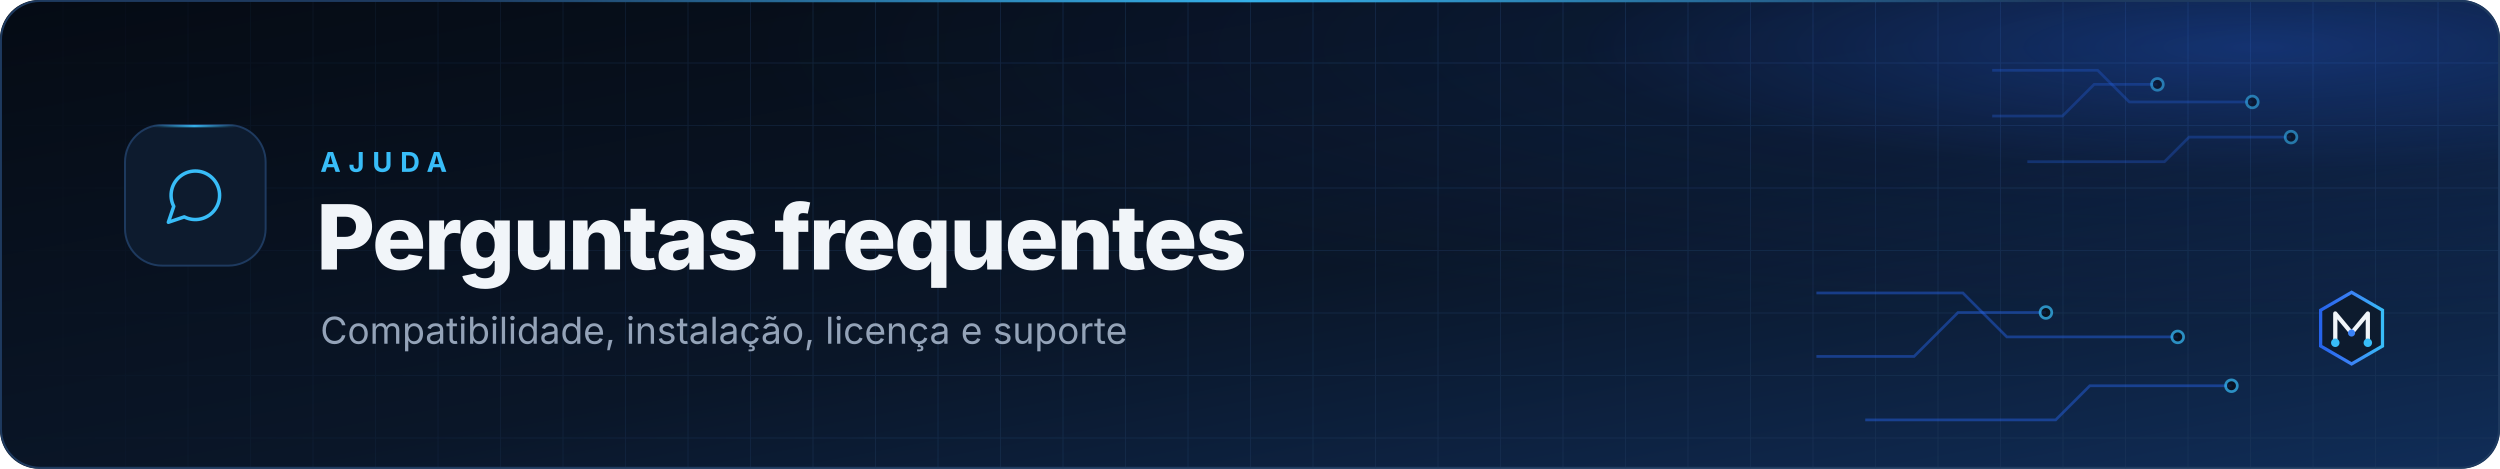
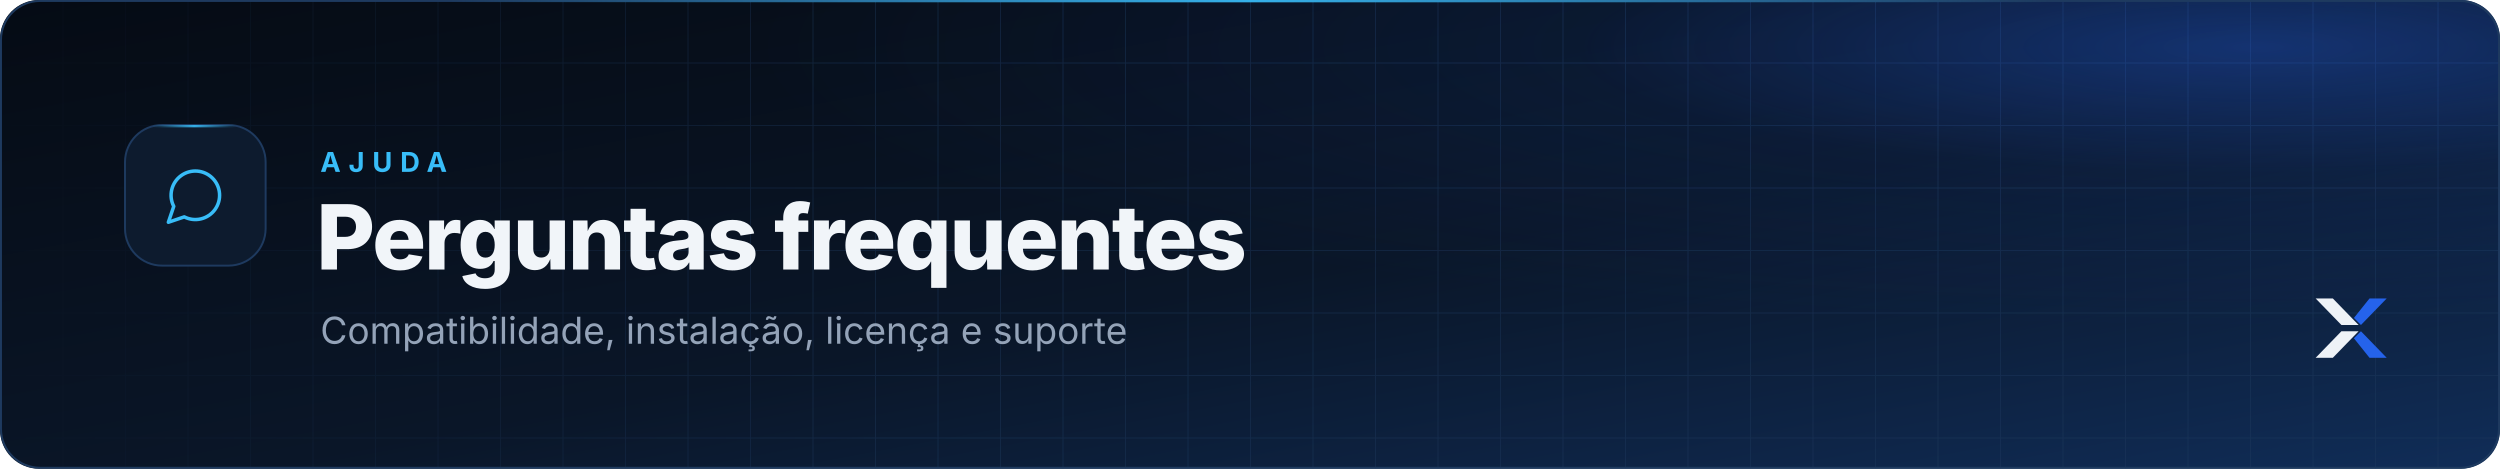
<svg xmlns="http://www.w3.org/2000/svg" width="1280" height="240" viewBox="0 0 1280 240" role="img" aria-label="Perguntas frequentes — Compatibilidade, instalação, licença e suporte" font-family="'Segoe UI', 'Inter', 'Helvetica Neue', Arial, sans-serif">
  <defs>
    <linearGradient id="bgdfaq" x1="0" y1="0" x2="1" y2="1">
      <stop offset="0" stop-color="#050B14" />
      <stop offset=".55" stop-color="#0A1628" />
      <stop offset="1" stop-color="#102D58" />
    </linearGradient>
    <radialGradient id="glowdfaq" cx="0.9" cy="0.1" r=".6">
      <stop offset="0" stop-color="#2563EB" stop-opacity=".38" />
      <stop offset=".45" stop-color="#2563EB" stop-opacity=".08" />
      <stop offset="1" stop-color="#2563EB" stop-opacity="0" />
    </radialGradient>
    <pattern id="griddfaq" width="32" height="32" patternUnits="userSpaceOnUse">
      <path d="M32 0H0V32" fill="none" stroke="#1E3A5F" stroke-width="1" opacity=".45" />
    </pattern>
    <linearGradient id="edgedfaq" x1="0" y1="0" x2="1" y2="0">
      <stop offset="0" stop-color="#38BDF8" stop-opacity="0" />
      <stop offset=".5" stop-color="#38BDF8" stop-opacity=".9" />
      <stop offset="1" stop-color="#38BDF8" stop-opacity="0" />
    </linearGradient>
    <linearGradient id="txtdfaq" x1="0" y1="0" x2="1" y2="0">
      <stop offset="0" stop-color="#2563EB" />
      <stop offset=".5" stop-color="#3B82F6" />
      <stop offset="1" stop-color="#38BDF8" />
    </linearGradient>
    <linearGradient id="fadedfaq" x1="0" y1="0" x2="1" y2="0">
      <stop offset="0" stop-color="#fff" stop-opacity="0" />
      <stop offset=".35" stop-color="#fff" stop-opacity=".9" />
      <stop offset="1" stop-color="#fff" />
    </linearGradient>
    <mask id="gmdfaq">
      <rect width="1280" height="240" fill="url(#fadedfaq)" />
    </mask>
    <clipPath id="clipdfaq">
      <rect width="1280" height="240" rx="20" />
    </clipPath>
  </defs>
  <g clip-path="url(#clipdfaq)">
    <rect width="1280" height="240" fill="url(#bgdfaq)" />
    <rect width="1280" height="240" fill="url(#griddfaq)" mask="url(#gmdfaq)" />
    <rect width="1280" height="240" fill="url(#glowdfaq)" />
  </g>
  <rect x=".5" y=".5" width="1279" height="239" rx="20" fill="none" stroke="#1E3A5F" />
  <rect x="230" y="0" width="819" height="1.2" fill="url(#edgedfaq)" />
-   <path d="M930 150 h75.0 l22.5 22.5 h87.5" fill="none" stroke="#2563EB" stroke-width="1.4" opacity="0.45" />
-   <path d="M930 182.5 h50.0 l22.5 -22.5 h45.0" fill="none" stroke="#2563EB" stroke-width="1.4" opacity="0.45" />
-   <path d="M955.0 215.0 h97.5 l17.5 -17.5 h72.5" fill="none" stroke="#2563EB" stroke-width="1.4" opacity="0.45" />
-   <circle cx="1115.0" cy="172.5" r="3" fill="#050B14" stroke="#38BDF8" stroke-width="1.4" opacity="0.7" />
-   <circle cx="1047.5" cy="160.0" r="3" fill="#050B14" stroke="#38BDF8" stroke-width="1.4" opacity="0.7" />
-   <circle cx="1142.5" cy="197.5" r="3" fill="#050B14" stroke="#38BDF8" stroke-width="1.4" opacity="0.7" />
-   <path d="M1020 36 h54.0 l16.2 16.2 h63.0" fill="none" stroke="#2563EB" stroke-width="1.4" opacity="0.3" />
-   <path d="M1020 59.4 h36.0 l16.2 -16.2 h32.4" fill="none" stroke="#2563EB" stroke-width="1.4" opacity="0.3" />
-   <path d="M1038.0 82.8 h70.2 l12.6 -12.6 h52.2" fill="none" stroke="#2563EB" stroke-width="1.4" opacity="0.3" />
-   <circle cx="1153.2" cy="52.2" r="3" fill="#050B14" stroke="#38BDF8" stroke-width="1.4" opacity="0.55" />
-   <circle cx="1104.6" cy="43.2" r="3" fill="#050B14" stroke="#38BDF8" stroke-width="1.4" opacity="0.55" />
-   <circle cx="1173.0" cy="70.2" r="3" fill="#050B14" stroke="#38BDF8" stroke-width="1.4" opacity="0.55" />
  <rect x="64" y="64" width="72" height="72" rx="19" fill="#0D1B2E" stroke="#1E3A5F" />
  <rect x="78" y="64" width="43" height="1.2" fill="url(#edgedfaq)" />
  <g transform="translate(83.44 83.44) scale(1.38)" fill="none" stroke="#38BDF8" stroke-width="1.30" stroke-linecap="round" stroke-linejoin="round" color="#38BDF8">
    <path d="M7.9 20A9 9 0 1 0 4 16.1L2 22Z" />
  </g>
  <text x="164" y="88" fill="#38BDF8" font-size="14" font-weight="700" letter-spacing="4">AJUDA</text>
  <text x="162" y="138" fill="#F1F5F9" font-size="46" font-weight="800" letter-spacing="-1">Perguntas frequentes</text>
  <text x="164" y="176" fill="#94A3B8" font-size="19">Compatibilidade, instalação, licença e suporte</text>
-   <g transform="translate(1184 148) scale(0.8333)">
-     <path d="M24 2 43 13v22L24 46 5 35V13Z" fill="#0D1B2E" stroke="url(#txtdfaq)" stroke-width="2" />
-     <path d="M14 33V15l10 12 10-12v18" fill="none" stroke="#F1F5F9" stroke-width="2.6" stroke-linecap="round" stroke-linejoin="round" />
-     <circle cx="14" cy="33" r="2.6" fill="#38BDF8" />
-     <circle cx="34" cy="33" r="2.6" fill="#38BDF8" />
-     <circle cx="24" cy="27" r="2.2" fill="#3B82F6" />
+   <g transform="translate(1184 148) scale(0.4)">
+     <path d="M4 12h22l33 34H37Z" fill="#EEF2F7" />
+     <path d="M37 54h22L26 88H4Z" fill="#EEF2F7" />
+     <path d="M73 12h22L62 46 53 37Z" fill="#2563EB" />
+     <path d="M53 63l9-9 33 34H73Z" fill="#2563EB" />
  </g>
</svg>
